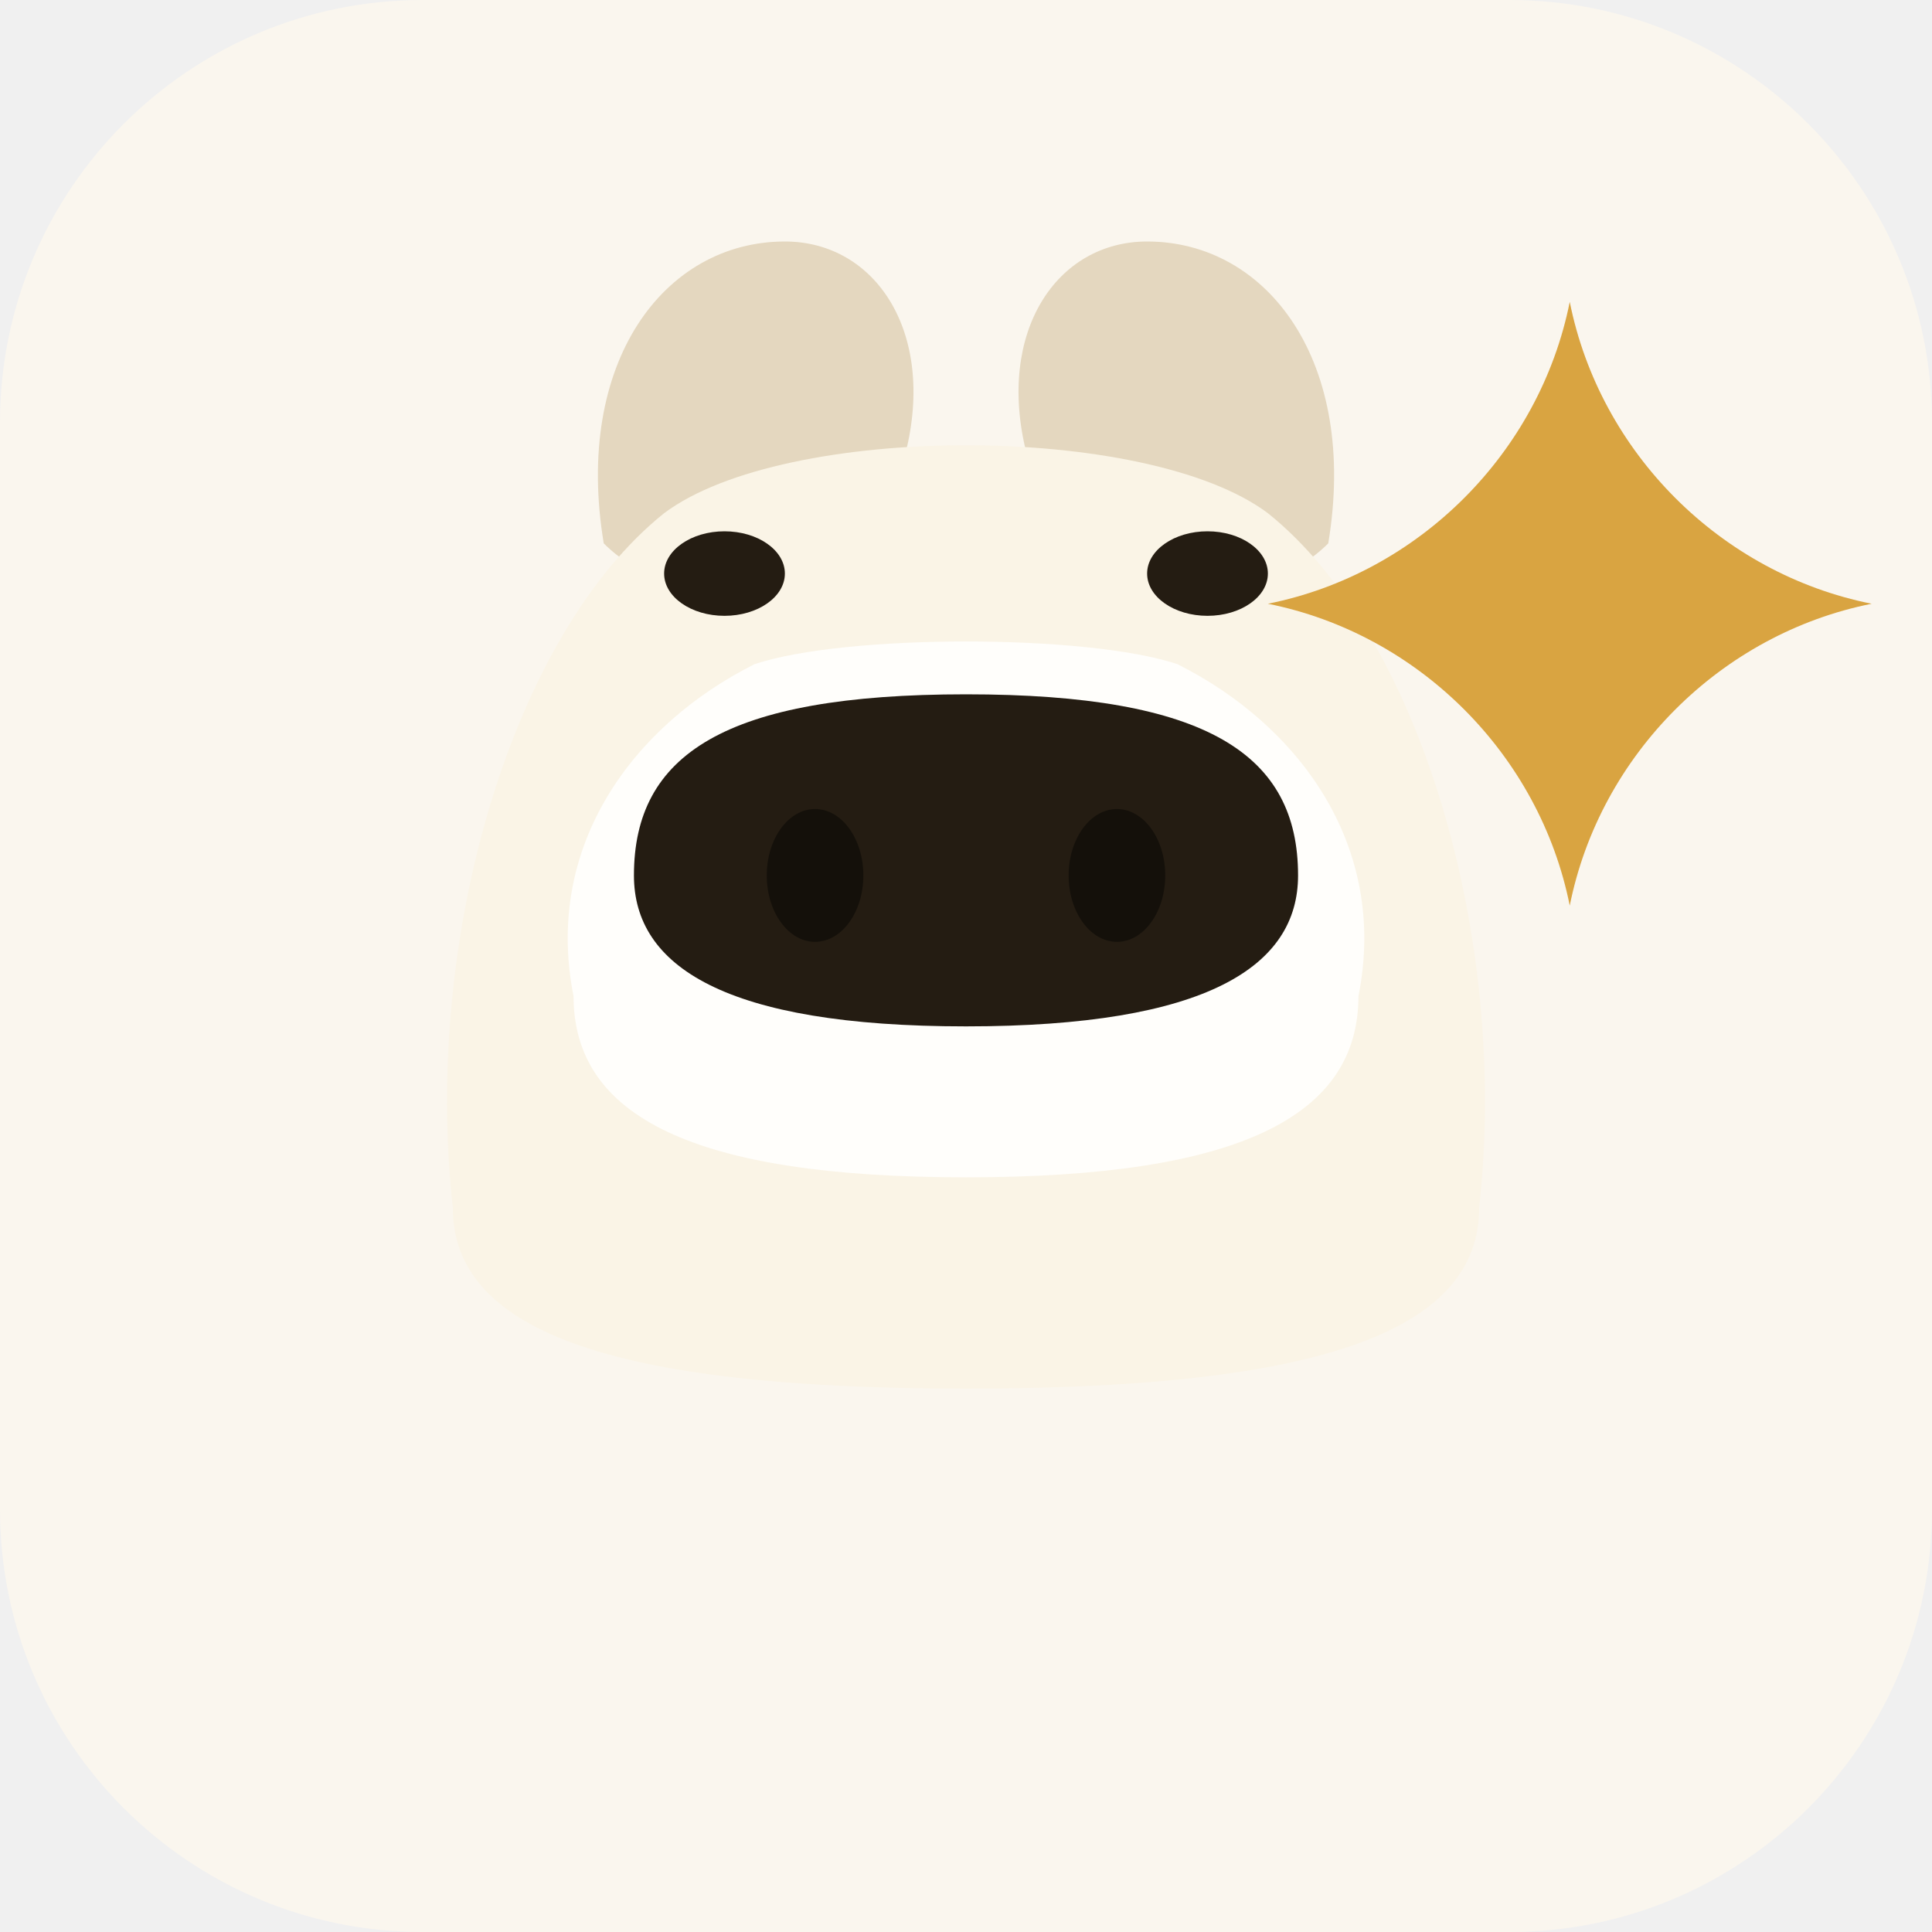
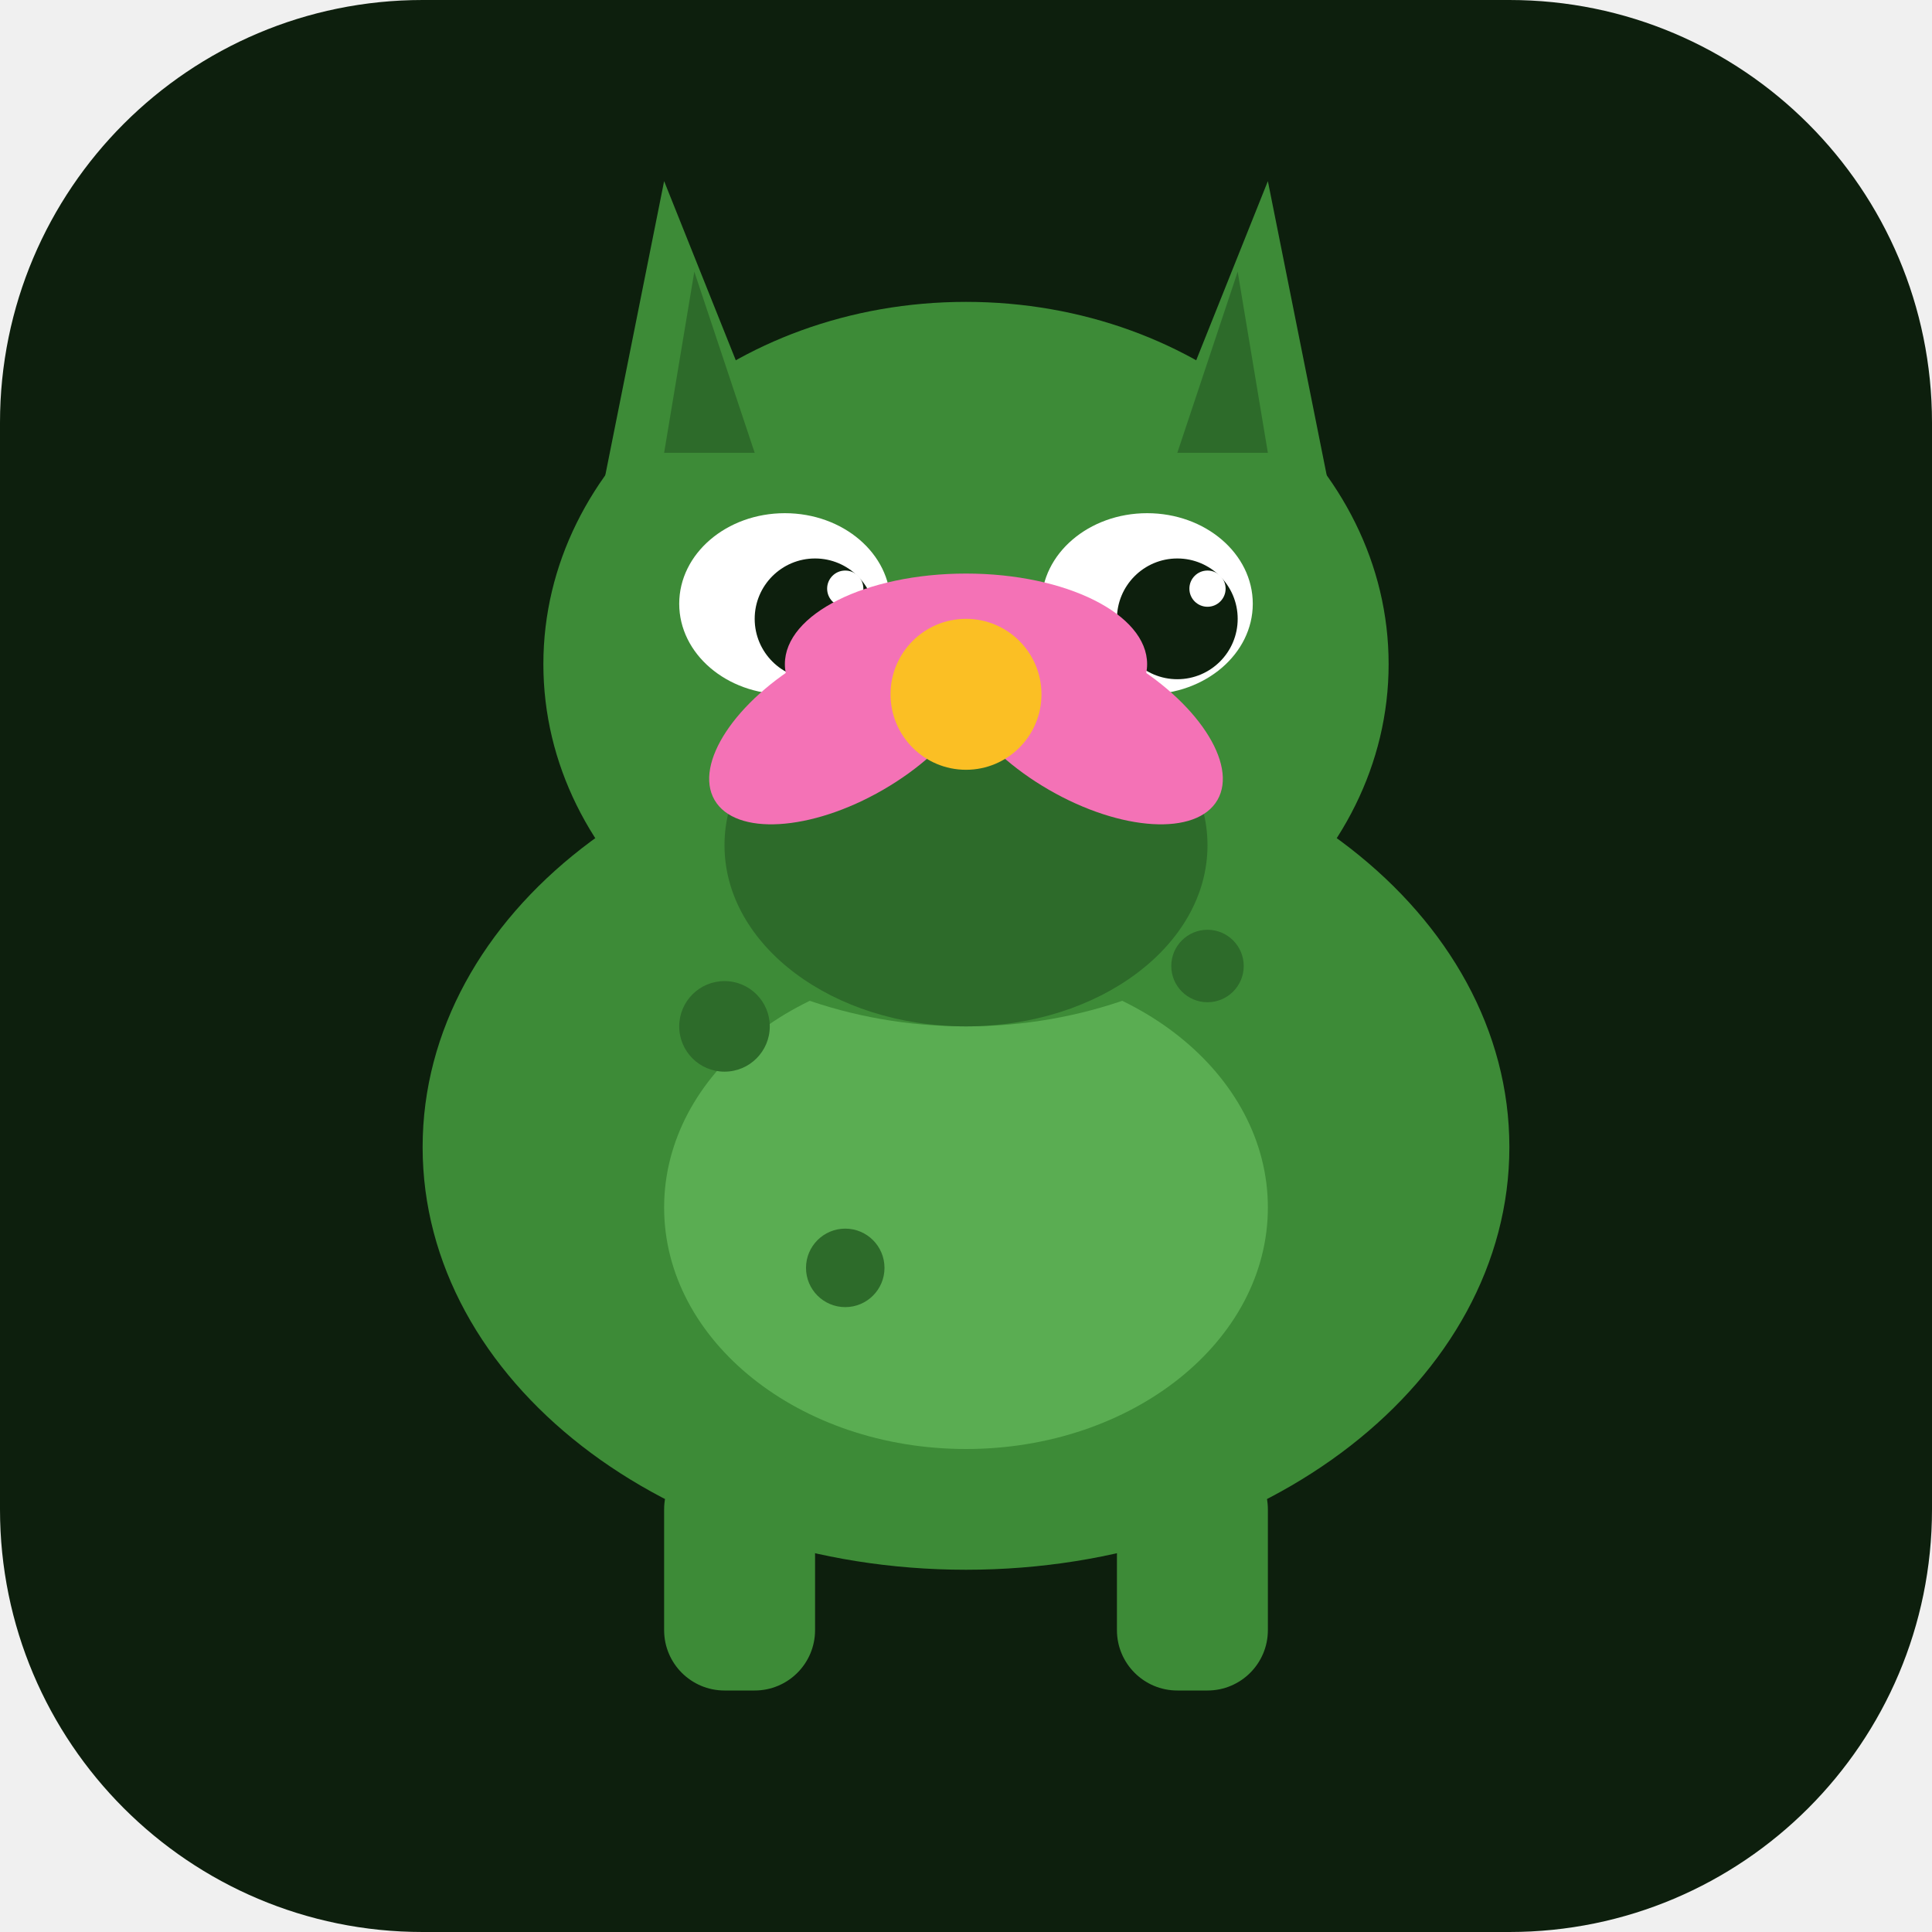
<svg xmlns="http://www.w3.org/2000/svg" viewBox="0 0 64 64">
-   <rect width="64" height="64" rx="14" fill="#faf6ee" />
-   <path d="M20 18 C19 12 22 8 26 8 C29 8 31 11 30 15 C29 18 27 20 25 20 C23 20 21 19 20 18 Z" fill="#e4d7bf" />
-   <path d="M44 18 C45 12 42 8 38 8 C35 8 33 11 34 15 C35 18 37 20 39 20 C41 20 43 19 44 18 Z" fill="#e4d7bf" />
-   <path d="M15 40 C14 31 17 21 22 17 C26 14 38 14 42 17 C47 21 50 31 49 40 C49 44 44 46 32 46 C20 46 15 44 15 40 Z" fill="#faf4e6" />
-   <path d="M19 33 C18 28 21 24 25 22 C28 21 36 21 39 22 C43 24 46 28 45 33 C45 37 41 39 32 39 C23 39 19 37 19 33 Z" fill="#fffefb" />
-   <path d="M21 29 C21 25 24 23 32 23 C40 23 43 25 43 29 C43 32 40 34 32 34 C24 34 21 32 21 29 Z" fill="#241c12" />
-   <ellipse cx="27" cy="29" rx="1.6" ry="2.2" fill="#14100a" />
-   <ellipse cx="37" cy="29" rx="1.6" ry="2.2" fill="#14100a" />
-   <ellipse cx="24" cy="19" rx="2" ry="1.4" fill="#241c12" />
-   <ellipse cx="40" cy="19" rx="2" ry="1.4" fill="#241c12" />
-   <path d="M52 10 C53 15 57 19 62 20 C57 21 53 25 52 30 C51 25 47 21 42 20 C47 19 51 15 52 10 Z" fill="#d9a441" />
+   <rect width="64" height="64" rx="14" fill="#0d1f0d" />
+   <ellipse cx="32" cy="38" rx="18" ry="14" fill="#3d8b37" />
+   <ellipse cx="32" cy="40" rx="10" ry="8" fill="#5aad52" />
+   <ellipse cx="32" cy="22" rx="14" ry="12" fill="#3d8b37" />
+   <polygon points="20,16 22,6 26,16" fill="#3d8b37" />
+   <polygon points="44,16 42,6 38,16" fill="#3d8b37" />
+   <polygon points="22,15 23,9 25,15" fill="#2d6b2a" />
+   <polygon points="42,15 41,9 39,15" fill="#2d6b2a" />
+   <ellipse cx="26" cy="20" rx="3.5" ry="3" fill="white" />
+   <ellipse cx="38" cy="20" rx="3.5" ry="3" fill="white" />
+   <circle cx="27" cy="20.5" r="2" fill="#0d1f0d" />
+   <circle cx="39" cy="20.5" r="2" fill="#0d1f0d" />
+   <circle cx="28" cy="19.5" r="0.6" fill="white" />
+   <circle cx="40" cy="19.5" r="0.6" fill="white" />
+   <ellipse cx="32" cy="25" rx="2" ry="1.2" fill="#1a1a1a" />
+   <path d="M29,27 Q32,29 35,27" fill="none" stroke="#1a1a1a" stroke-width="0.8" />
+   <ellipse cx="32" cy="28" rx="8" ry="6" fill="#2d6b2a" />
+   <ellipse cx="32" cy="22" rx="6" ry="3" fill="#f472b6" />
+   <ellipse cx="28" cy="24" rx="5" ry="2.5" fill="#f472b6" transform="rotate(-30 28 24)" />
+   <ellipse cx="36" cy="24" rx="5" ry="2.5" fill="#f472b6" transform="rotate(30 36 24)" />
+   <circle cx="32" cy="23" r="2.5" fill="#fbbf24" />
+   <rect x="22" y="48" width="5" ry="2" height="8" fill="#3d8b37" />
+   <rect x="37" y="48" width="5" ry="2" height="8" fill="#3d8b37" />
+   <circle cx="24" cy="34" r="1.5" fill="#2d6b2a" />
+   <circle cx="40" cy="32" r="1.2" fill="#2d6b2a" />
+   <circle cx="28" cy="42" r="1.3" fill="#2d6b2a" />
</svg>
